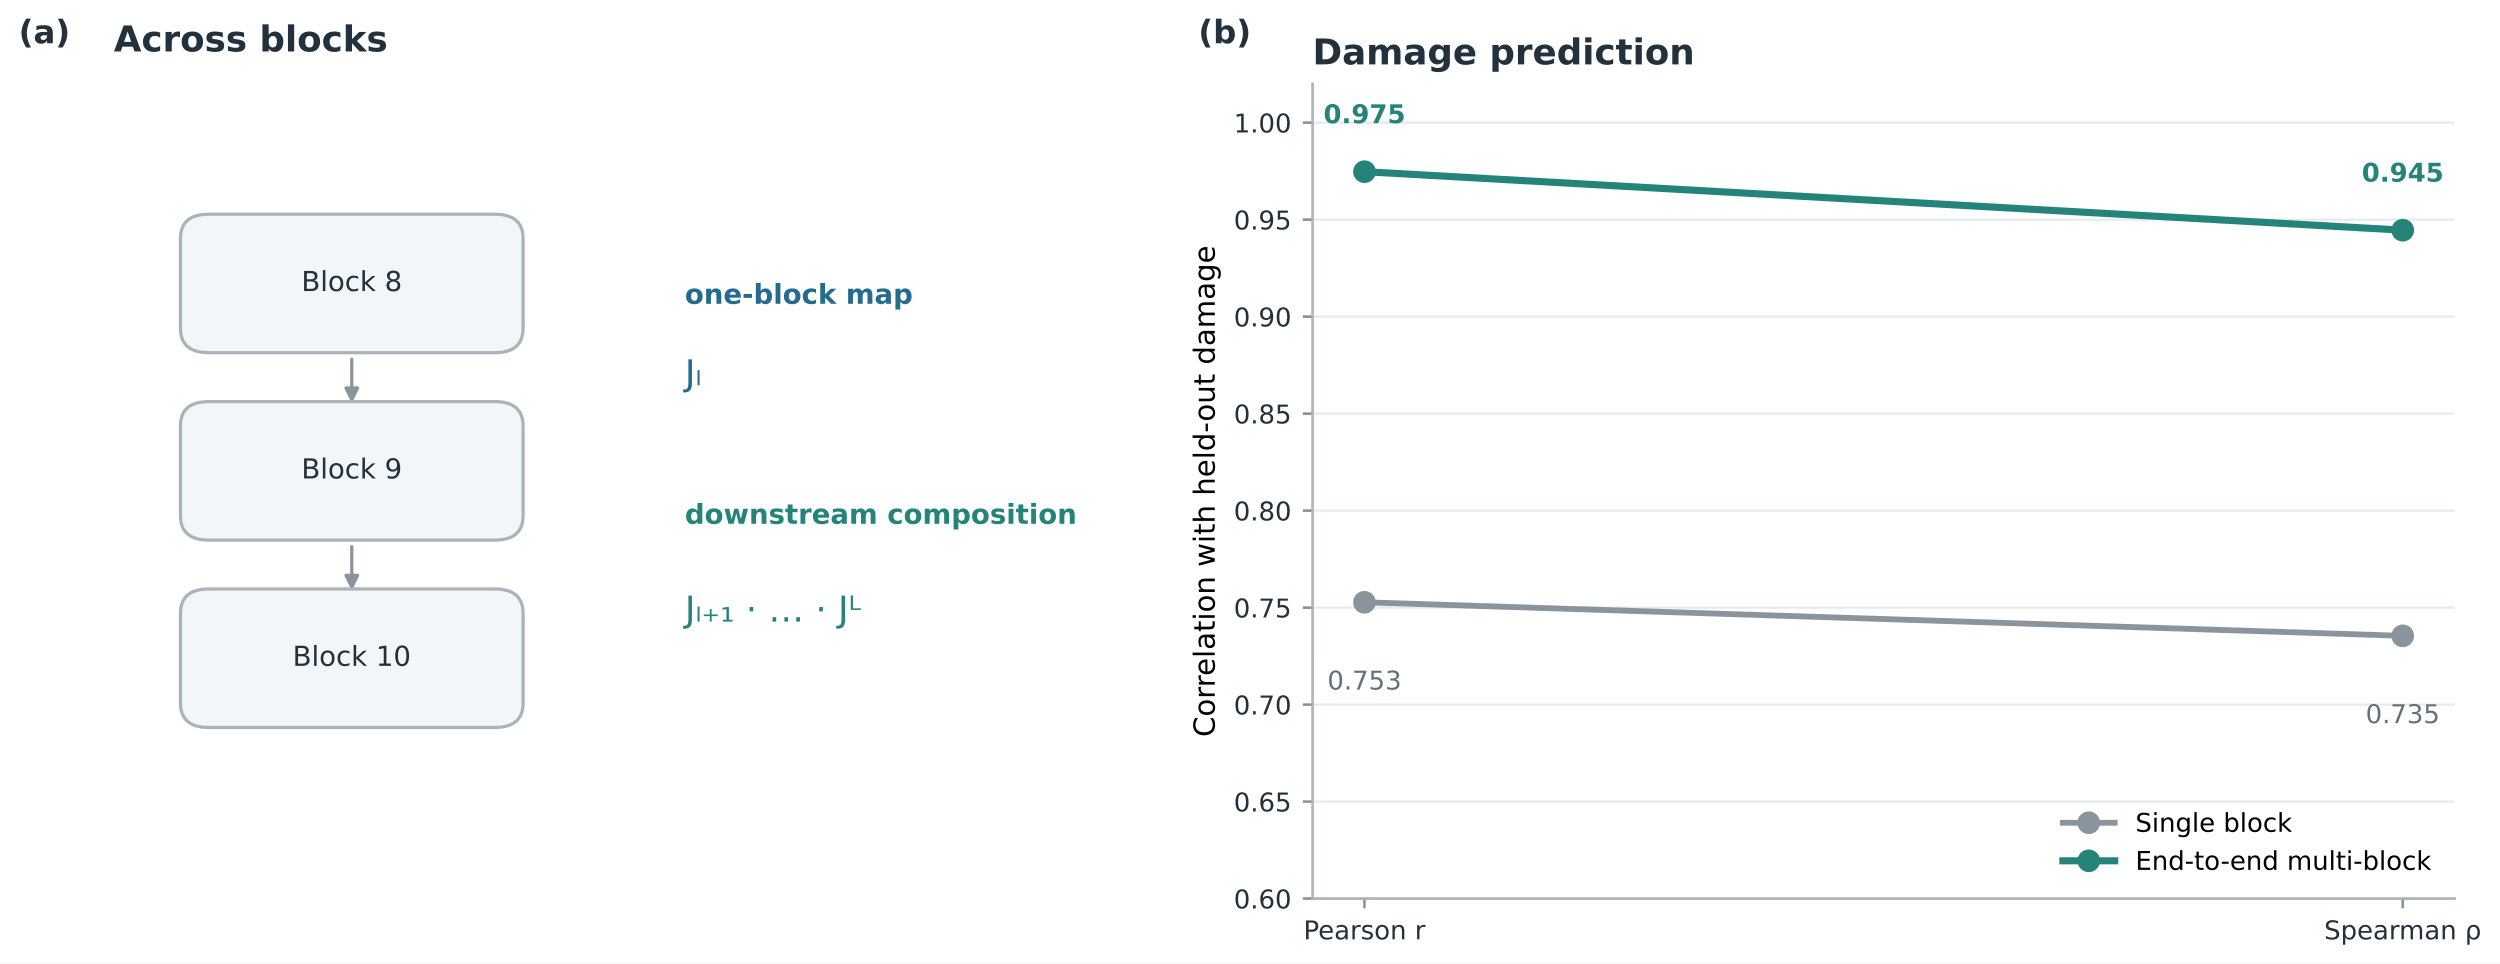
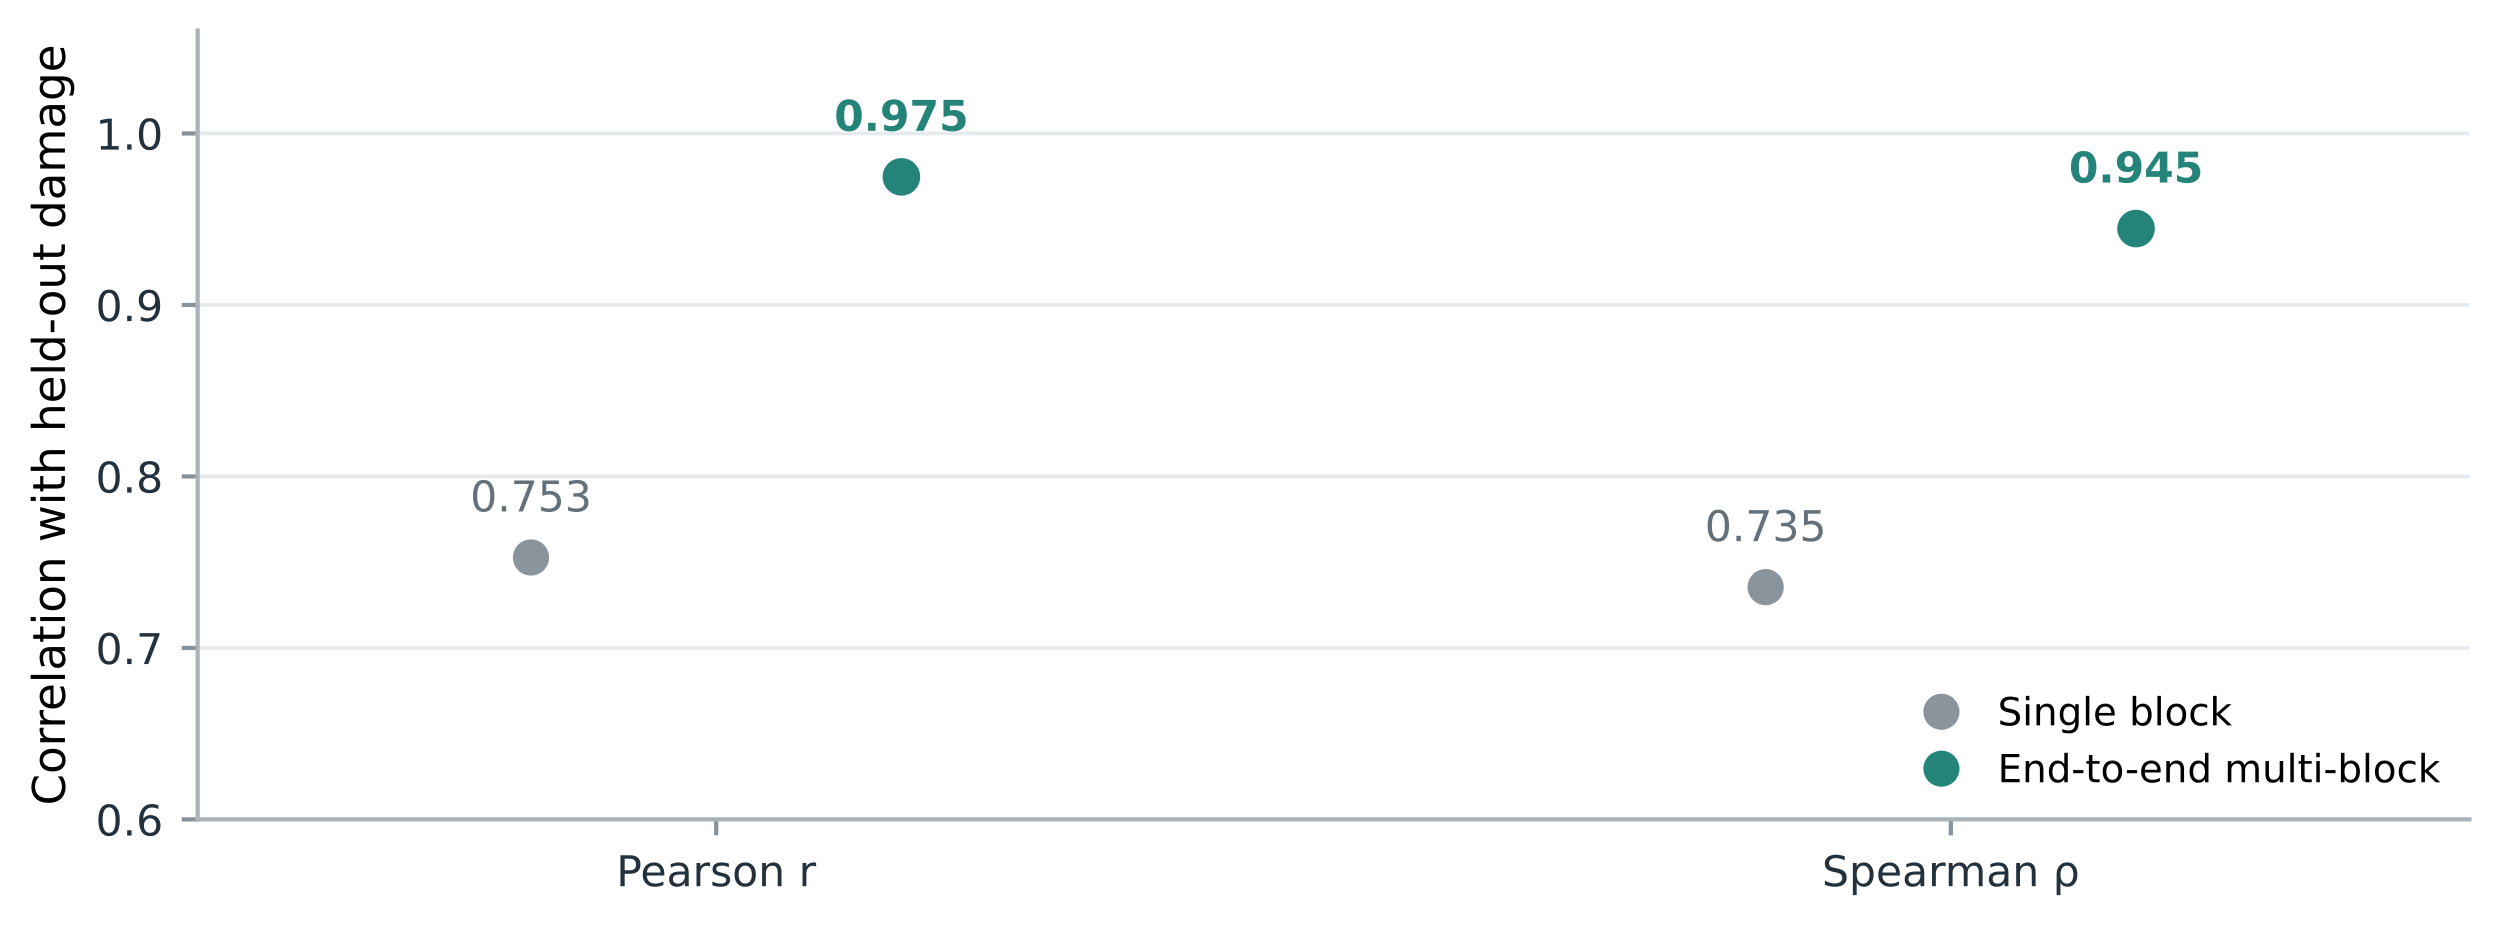
- <svg xmlns="http://www.w3.org/2000/svg" xmlns:xlink="http://www.w3.org/1999/xlink" width="771.627pt" height="297.353pt" viewBox="0 0 771.627 297.353" version="1.1">
+ <svg xmlns="http://www.w3.org/2000/svg" xmlns:xlink="http://www.w3.org/1999/xlink" width="470.649pt" height="174.262pt" viewBox="0 0 470.649 174.262" version="1.1">
  <defs>
    <style type="text/css">*{stroke-linejoin: round; stroke-linecap: butt}</style>
  </defs>
  <g id="figure_1">
    <g id="patch_1">
-       <path d="M 0 297.353 L 771.627 297.353 L 771.627 0 L 0 0 z " style="fill: #ffffff" />
+       <path d="M 0 174.262 L 470.649 174.262 L 470.649 0 L 0 0 z " style="fill: #ffffff" />
    </g>
    <g id="axes_1">
      <g id="patch_2">
-         <path d="M 64.512 108.864 L 152.641 108.864 Q 161.454 108.864 161.454 101.32 L 161.454 73.658 Q 161.454 66.114 152.641 66.114 L 64.512 66.114 Q 55.699 66.114 55.699 73.658 L 55.699 101.32 Q 55.699 108.864 64.512 108.864 z " clip-path="url(#pdeb6376e06)" style="fill: #f3f6f8; stroke: #aab3ba; stroke-linejoin: miter" />
-       </g>
-       <g id="patch_3">
-         <path d="M 108.577 110.862 Q 108.577 117.665 108.577 123.349 " clip-path="url(#pdeb6376e06)" style="fill: none; stroke: #8a949c; stroke-linecap: round" />
-         <path d="M 110.377 119.749 L 108.577 123.349 L 106.777 119.749 z " clip-path="url(#pdeb6376e06)" style="fill: #8a949c; stroke: #8a949c; stroke-linecap: round" />
-       </g>
-       <g id="patch_4">
-         <path d="M 64.512 166.703 L 152.641 166.703 Q 161.454 166.703 161.454 159.159 L 161.454 131.497 Q 161.454 123.952 152.641 123.952 L 64.512 123.952 Q 55.699 123.952 55.699 131.497 L 55.699 159.159 Q 55.699 166.703 64.512 166.703 z " clip-path="url(#pdeb6376e06)" style="fill: #f3f6f8; stroke: #aab3ba; stroke-linejoin: miter" />
-       </g>
-       <g id="patch_5">
-         <path d="M 108.577 168.701 Q 108.577 175.503 108.577 181.188 " clip-path="url(#pdeb6376e06)" style="fill: none; stroke: #8a949c; stroke-linecap: round" />
-         <path d="M 110.377 177.588 L 108.577 181.188 L 106.777 177.588 z " clip-path="url(#pdeb6376e06)" style="fill: #8a949c; stroke: #8a949c; stroke-linecap: round" />
-       </g>
-       <g id="patch_6">
-         <path d="M 64.512 224.542 L 152.641 224.542 Q 161.454 224.542 161.454 216.997 L 161.454 189.335 Q 161.454 181.791 152.641 181.791 L 64.512 181.791 Q 55.699 181.791 55.699 189.335 L 55.699 216.997 Q 55.699 224.542 64.512 224.542 z " clip-path="url(#pdeb6376e06)" style="fill: #f3f6f8; stroke: #aab3ba; stroke-linejoin: miter" />
-       </g>
-       <g id="text_1">
-         <text style="font-weight: 700; font-size: 10px; font-family: 'DejaVu Sans'; text-anchor: start; fill: #23313d" x="5.76" y="13.358" transform="rotate(-0 5.76 13.35844)">(a)</text>
-       </g>
-       <g id="text_2">
-         <text style="font-size: 8.5px; font-family: 'DejaVu Sans'; text-anchor: middle; fill: #23313d" x="108.577" y="89.834" transform="rotate(-0 108.5766 89.83423)">Block 8</text>
-       </g>
-       <g id="text_3">
-         <text style="font-size: 8.5px; font-family: 'DejaVu Sans'; text-anchor: middle; fill: #23313d" x="108.577" y="147.673" transform="rotate(-0 108.5766 147.673)">Block 9</text>
-       </g>
-       <g id="text_4">
-         <text style="font-size: 8.5px; font-family: 'DejaVu Sans'; text-anchor: middle; fill: #23313d" x="108.577" y="205.512" transform="rotate(-0 108.5766 205.5119)">Block 10</text>
-       </g>
-       <g id="text_5">
-         <text style="font-weight: 600; font-size: 8.5px; font-family: 'DejaVu Sans'; text-anchor: start; fill: #246b8e" x="211.393" y="93.776" transform="rotate(-0 211.3931 93.77559)">one-block map</text>
-       </g>
-       <g id="text_6">
-         <text style="font-size: 11px; font-family: 'DejaVu Sans'; text-anchor: start; fill: #246b8e" x="211.393" y="118.923" transform="rotate(-0 211.3931 118.9229)">Jₗ</text>
-       </g>
-       <g id="text_7">
-         <text style="font-weight: 600; font-size: 8.5px; font-family: 'DejaVu Sans'; text-anchor: start; fill: #25847a" x="211.393" y="161.673" transform="rotate(-0 211.3931 161.6733)">downstream composition</text>
-       </g>
-       <g id="text_8">
-         <text style="font-size: 11px; font-family: 'DejaVu Sans'; text-anchor: start; fill: #25847a" x="211.393" y="191.85" transform="rotate(-0 211.3931 191.8501)">Jₗ₊₁ · … · Jᴸ</text>
-       </g>
-       <g id="text_9">
-         <text style="font-weight: 600; font-size: 11px; font-family: 'DejaVu Sans'; text-anchor: start; fill: #23313d" x="35.136" y="15.878" transform="rotate(-0 35.13616 15.87785)">Across blocks</text>
-       </g>
-     </g>
-     <g id="axes_2">
-       <g id="patch_7">
-         <path d="M 405.118 277.351 L 757.632 277.351 L 757.632 25.878 L 405.118 25.878 z " style="fill: #ffffff" />
+         <path d="M 37.209 154.26 L 464.889 154.26 L 464.889 5.76 L 37.209 5.76 z " style="fill: #ffffff" />
      </g>
      <g id="matplotlib.axis_1">
        <g id="xtick_1">
          <g id="line2d_1">
            <defs>
-               <path id="m1e03ec695a" d="M 0 0 L 0 3 " style="stroke: #87929a; stroke-width: 0.8" />
+               <path id="ma64356cdb5" d="M 0 0 L 0 3 " style="stroke: #87929a; stroke-width: 0.8" />
            </defs>
            <g>
-               <use xlink:href="#m1e03ec695a" x="421.141" y="277.351" style="fill: #87929a; stroke: #87929a; stroke-width: 0.8" />
+               <use xlink:href="#ma64356cdb5" x="134.832" y="154.26" style="fill: #87929a; stroke: #87929a; stroke-width: 0.8" />
            </g>
          </g>
-           <g id="text_10">
-             <text style="font-size: 8px; font-family: 'DejaVu Sans'; text-anchor: middle; fill: #23313d" x="421.141" y="289.93" transform="rotate(-0 421.1412 289.9297)">Pearson r</text>
+           <g id="text_1">
+             <text style="font-size: 8px; font-family: 'DejaVu Sans'; text-anchor: middle; fill: #23313d" x="134.832" y="166.839" transform="rotate(-0 134.8315 166.8388)">Pearson r</text>
          </g>
        </g>
        <g id="xtick_2">
          <g id="line2d_2">
            <g>
-               <use xlink:href="#m1e03ec695a" x="741.608" y="277.351" style="fill: #87929a; stroke: #87929a; stroke-width: 0.8" />
+               <use xlink:href="#ma64356cdb5" x="367.266" y="154.26" style="fill: #87929a; stroke: #87929a; stroke-width: 0.8" />
            </g>
          </g>
-           <g id="text_11">
-             <text style="font-size: 8px; font-family: 'DejaVu Sans'; text-anchor: middle; fill: #23313d" x="741.608" y="289.93" transform="rotate(-0 741.6085 289.9297)">Spearman ρ</text>
+           <g id="text_2">
+             <text style="font-size: 8px; font-family: 'DejaVu Sans'; text-anchor: middle; fill: #23313d" x="367.266" y="166.839" transform="rotate(-0 367.2663 166.8388)">Spearman ρ</text>
          </g>
        </g>
      </g>
      <g id="matplotlib.axis_2">
        <g id="ytick_1">
          <g id="line2d_3">
-             <path d="M 405.118 277.351 L 757.632 277.351 " clip-path="url(#pe6ad4d03f5)" style="fill: none; stroke: #e5eaee; stroke-width: 0.7; stroke-linecap: square" />
+             <path d="M 37.209 154.26 L 464.889 154.26 " clip-path="url(#p38f2c233ab)" style="fill: none; stroke: #e5eaee; stroke-width: 0.7; stroke-linecap: square" />
          </g>
          <g id="line2d_4">
            <defs>
-               <path id="m52e6c03fbc" d="M 0 0 L -3 0 " style="stroke: #87929a; stroke-width: 0.8" />
+               <path id="mf824c79478" d="M 0 0 L -3 0 " style="stroke: #87929a; stroke-width: 0.8" />
            </defs>
            <g>
-               <use xlink:href="#m52e6c03fbc" x="405.118" y="277.351" style="fill: #87929a; stroke: #87929a; stroke-width: 0.8" />
+               <use xlink:href="#mf824c79478" x="37.209" y="154.26" style="fill: #87929a; stroke: #87929a; stroke-width: 0.8" />
            </g>
          </g>
-           <g id="text_12">
-             <text style="font-size: 8px; font-family: 'DejaVu Sans'; text-anchor: end; fill: #23313d" x="398.618" y="280.39" transform="rotate(-0 398.6179 280.3903)">0.60</text>
+           <g id="text_3">
+             <text style="font-size: 8px; font-family: 'DejaVu Sans'; text-anchor: end; fill: #23313d" x="30.709" y="157.299" transform="rotate(-0 30.70891 157.2994)">0.6</text>
          </g>
        </g>
        <g id="ytick_2">
          <g id="line2d_5">
-             <path d="M 405.118 247.414 L 757.632 247.414 " clip-path="url(#pe6ad4d03f5)" style="fill: none; stroke: #e5eaee; stroke-width: 0.7; stroke-linecap: square" />
+             <path d="M 37.209 121.977 L 464.889 121.977 " clip-path="url(#p38f2c233ab)" style="fill: none; stroke: #e5eaee; stroke-width: 0.7; stroke-linecap: square" />
          </g>
          <g id="line2d_6">
            <g>
-               <use xlink:href="#m52e6c03fbc" x="405.118" y="247.414" style="fill: #87929a; stroke: #87929a; stroke-width: 0.8" />
+               <use xlink:href="#mf824c79478" x="37.209" y="121.977" style="fill: #87929a; stroke: #87929a; stroke-width: 0.8" />
            </g>
          </g>
-           <g id="text_13">
-             <text style="font-size: 8px; font-family: 'DejaVu Sans'; text-anchor: end; fill: #23313d" x="398.618" y="250.453" transform="rotate(-0 398.6179 250.4531)">0.65</text>
+           <g id="text_4">
+             <text style="font-size: 8px; font-family: 'DejaVu Sans'; text-anchor: end; fill: #23313d" x="30.709" y="125.017" transform="rotate(-0 30.70891 125.0168)">0.7</text>
          </g>
        </g>
        <g id="ytick_3">
          <g id="line2d_7">
-             <path d="M 405.118 217.476 L 757.632 217.476 " clip-path="url(#pe6ad4d03f5)" style="fill: none; stroke: #e5eaee; stroke-width: 0.7; stroke-linecap: square" />
+             <path d="M 37.209 89.695 L 464.889 89.695 " clip-path="url(#p38f2c233ab)" style="fill: none; stroke: #e5eaee; stroke-width: 0.7; stroke-linecap: square" />
          </g>
          <g id="line2d_8">
            <g>
-               <use xlink:href="#m52e6c03fbc" x="405.118" y="217.476" style="fill: #87929a; stroke: #87929a; stroke-width: 0.8" />
+               <use xlink:href="#mf824c79478" x="37.209" y="89.695" style="fill: #87929a; stroke: #87929a; stroke-width: 0.8" />
            </g>
          </g>
-           <g id="text_14">
-             <text style="font-size: 8px; font-family: 'DejaVu Sans'; text-anchor: end; fill: #23313d" x="398.618" y="220.516" transform="rotate(-0 398.6179 220.5158)">0.70</text>
+           <g id="text_5">
+             <text style="font-size: 8px; font-family: 'DejaVu Sans'; text-anchor: end; fill: #23313d" x="30.709" y="92.734" transform="rotate(-0 30.70891 92.73416)">0.8</text>
          </g>
        </g>
        <g id="ytick_4">
          <g id="line2d_9">
-             <path d="M 405.118 187.539 L 757.632 187.539 " clip-path="url(#pe6ad4d03f5)" style="fill: none; stroke: #e5eaee; stroke-width: 0.7; stroke-linecap: square" />
+             <path d="M 37.209 57.412 L 464.889 57.412 " clip-path="url(#p38f2c233ab)" style="fill: none; stroke: #e5eaee; stroke-width: 0.7; stroke-linecap: square" />
          </g>
          <g id="line2d_10">
            <g>
-               <use xlink:href="#m52e6c03fbc" x="405.118" y="187.539" style="fill: #87929a; stroke: #87929a; stroke-width: 0.8" />
+               <use xlink:href="#mf824c79478" x="37.209" y="57.412" style="fill: #87929a; stroke: #87929a; stroke-width: 0.8" />
            </g>
          </g>
-           <g id="text_15">
-             <text style="font-size: 8px; font-family: 'DejaVu Sans'; text-anchor: end; fill: #23313d" x="398.618" y="190.579" transform="rotate(-0 398.6179 190.5785)">0.75</text>
+           <g id="text_6">
+             <text style="font-size: 8px; font-family: 'DejaVu Sans'; text-anchor: end; fill: #23313d" x="30.709" y="60.452" transform="rotate(-0 30.70891 60.45155)">0.9</text>
          </g>
        </g>
        <g id="ytick_5">
          <g id="line2d_11">
-             <path d="M 405.118 157.602 L 757.632 157.602 " clip-path="url(#pe6ad4d03f5)" style="fill: none; stroke: #e5eaee; stroke-width: 0.7; stroke-linecap: square" />
+             <path d="M 37.209 25.13 L 464.889 25.13 " clip-path="url(#p38f2c233ab)" style="fill: none; stroke: #e5eaee; stroke-width: 0.7; stroke-linecap: square" />
          </g>
          <g id="line2d_12">
            <g>
-               <use xlink:href="#m52e6c03fbc" x="405.118" y="157.602" style="fill: #87929a; stroke: #87929a; stroke-width: 0.8" />
+               <use xlink:href="#mf824c79478" x="37.209" y="25.13" style="fill: #87929a; stroke: #87929a; stroke-width: 0.8" />
            </g>
          </g>
-           <g id="text_16">
-             <text style="font-size: 8px; font-family: 'DejaVu Sans'; text-anchor: end; fill: #23313d" x="398.618" y="160.641" transform="rotate(-0 398.6179 160.6412)">0.80</text>
+           <g id="text_7">
+             <text style="font-size: 8px; font-family: 'DejaVu Sans'; text-anchor: end; fill: #23313d" x="30.709" y="28.169" transform="rotate(-0 30.70891 28.16894)">1.0</text>
          </g>
        </g>
-         <g id="ytick_6">
-           <g id="line2d_13">
-             <path d="M 405.118 127.665 L 757.632 127.665 " clip-path="url(#pe6ad4d03f5)" style="fill: none; stroke: #e5eaee; stroke-width: 0.7; stroke-linecap: square" />
-           </g>
-           <g id="line2d_14">
-             <g>
-               <use xlink:href="#m52e6c03fbc" x="405.118" y="127.665" style="fill: #87929a; stroke: #87929a; stroke-width: 0.8" />
-             </g>
-           </g>
-           <g id="text_17">
-             <text style="font-size: 8px; font-family: 'DejaVu Sans'; text-anchor: end; fill: #23313d" x="398.618" y="130.704" transform="rotate(-0 398.6179 130.704)">0.85</text>
+         <g id="text_8">
+           <text style="font-size: 8.5px; font-family: 'DejaVu Sans'; text-anchor: middle" x="12.219" y="80.01" transform="rotate(-90 12.21867 80.01)">Correlation with held-out damage</text>
+         </g>
+       </g>
+       <g id="patch_3">
+         <path d="M 37.209 154.26 L 37.209 5.76 " style="fill: none; stroke: #aab3ba; stroke-width: 0.8; stroke-linejoin: miter; stroke-linecap: square" />
+       </g>
+       <g id="patch_4">
+         <path d="M 37.209 154.26 L 464.889 154.26 " style="fill: none; stroke: #aab3ba; stroke-width: 0.8; stroke-linejoin: miter; stroke-linecap: square" />
+       </g>
+       <g id="text_9">
+         <text style="font-size: 8px; font-family: 'DejaVu Sans'; text-anchor: middle; fill: #64717b" x="99.966" y="96.286" transform="rotate(-0 99.9663 96.28616)">0.753</text>
+       </g>
+       <g id="text_10">
+         <text style="font-size: 8px; font-family: 'DejaVu Sans'; text-anchor: middle; fill: #64717b" x="332.401" y="101.871" transform="rotate(-0 332.4011 101.8709)">0.735</text>
+       </g>
+       <g id="text_11">
+         <text style="font-weight: 600; font-size: 8px; font-family: 'DejaVu Sans'; text-anchor: middle; fill: #25847a" x="169.697" y="24.628" transform="rotate(-0 169.6967 24.62777)">0.975</text>
+       </g>
+       <g id="text_12">
+         <text style="font-weight: 600; font-size: 8px; font-family: 'DejaVu Sans'; text-anchor: middle; fill: #25847a" x="402.132" y="34.365" transform="rotate(-0 402.1315 34.36508)">0.945</text>
+       </g>
+       <g id="PathCollection_1">
+         <defs>
+           <path id="mabfe0946c2" d="M 0 3.808 C 1.01 3.808 1.979 3.407 2.693 2.693 C 3.407 1.979 3.808 1.01 3.808 0 C 3.808 -1.01 3.407 -1.979 2.693 -2.693 C 1.979 -3.407 1.01 -3.808 0 -3.808 C -1.01 -3.808 -1.979 -3.407 -2.693 -2.693 C -3.407 -1.979 -3.808 -1.01 -3.808 0 C -3.808 1.01 -3.407 1.979 -2.693 2.693 C -1.979 3.407 -1.01 3.808 0 3.808 z " style="stroke: #ffffff; stroke-width: 0.8" />
+         </defs>
+         <g clip-path="url(#p38f2c233ab)">
+           <use xlink:href="#mabfe0946c2" x="99.966" y="104.95" style="fill: #8a949c; stroke: #ffffff; stroke-width: 0.8" />
+         </g>
+       </g>
+       <g id="PathCollection_2">
+         <g clip-path="url(#p38f2c233ab)">
+           <use xlink:href="#mabfe0946c2" x="332.401" y="110.535" style="fill: #8a949c; stroke: #ffffff; stroke-width: 0.8" />
+         </g>
+       </g>
+       <g id="PathCollection_3">
+         <defs>
+           <path id="mc13f65dda0" d="M 0 3.937 C 1.044 3.937 2.046 3.522 2.784 2.784 C 3.522 2.046 3.937 1.044 3.937 0 C 3.937 -1.044 3.522 -2.046 2.784 -2.784 C 2.046 -3.522 1.044 -3.937 0 -3.937 C -1.044 -3.937 -2.046 -3.522 -2.784 -2.784 C -3.522 -2.046 -3.937 -1.044 -3.937 0 C -3.937 1.044 -3.522 2.046 -2.784 2.784 C -2.046 3.522 -1.044 3.937 0 3.937 z " style="stroke: #ffffff; stroke-width: 0.8" />
+         </defs>
+         <g clip-path="url(#p38f2c233ab)">
+           <use xlink:href="#mc13f65dda0" x="169.697" y="33.292" style="fill: #25847a; stroke: #ffffff; stroke-width: 0.8" />
+         </g>
+       </g>
+       <g id="PathCollection_4">
+         <g clip-path="url(#p38f2c233ab)">
+           <use xlink:href="#mc13f65dda0" x="402.132" y="43.029" style="fill: #25847a; stroke: #ffffff; stroke-width: 0.8" />
+         </g>
+       </g>
+       <g id="legend_1">
+         <g id="line2d_13">
+           <defs>
+             <path id="mec8853af65" d="M 0 2.9 C 0.769 2.9 1.507 2.594 2.051 2.051 C 2.594 1.507 2.9 0.769 2.9 0 C 2.9 -0.769 2.594 -1.507 2.051 -2.051 C 1.507 -2.594 0.769 -2.9 0 -2.9 C -0.769 -2.9 -1.507 -2.594 -2.051 -2.051 C -2.594 -1.507 -2.9 -0.769 -2.9 0 C -2.9 0.769 -2.594 1.507 -2.051 2.051 C -1.507 2.594 -0.769 2.9 0 2.9 z " style="stroke: #8a949c" />
+           </defs>
+           <g>
+             <use xlink:href="#mec8853af65" x="365.491" y="133.997" style="fill: #8a949c; stroke: #8a949c" />
          </g>
        </g>
-         <g id="ytick_7">
-           <g id="line2d_15">
-             <path d="M 405.118 97.727 L 757.632 97.727 " clip-path="url(#pe6ad4d03f5)" style="fill: none; stroke: #e5eaee; stroke-width: 0.7; stroke-linecap: square" />
-           </g>
-           <g id="line2d_16">
-             <g>
-               <use xlink:href="#m52e6c03fbc" x="405.118" y="97.727" style="fill: #87929a; stroke: #87929a; stroke-width: 0.8" />
-             </g>
-           </g>
-           <g id="text_18">
-             <text style="font-size: 8px; font-family: 'DejaVu Sans'; text-anchor: end; fill: #23313d" x="398.618" y="100.767" transform="rotate(-0 398.6179 100.7667)">0.90</text>
+         <g id="text_13">
+           <text style="font-size: 7.3px; font-family: 'DejaVu Sans'; text-anchor: start" x="376.076" y="136.552" transform="rotate(-0 376.0764 136.5518)">Single block</text>
+         </g>
+         <g id="line2d_14">
+           <defs>
+             <path id="m58429ccfcf" d="M 0 2.9 C 0.769 2.9 1.507 2.594 2.051 2.051 C 2.594 1.507 2.9 0.769 2.9 0 C 2.9 -0.769 2.594 -1.507 2.051 -2.051 C 1.507 -2.594 0.769 -2.9 0 -2.9 C -0.769 -2.9 -1.507 -2.594 -2.051 -2.051 C -2.594 -1.507 -2.9 -0.769 -2.9 0 C -2.9 0.769 -2.594 1.507 -2.051 2.051 C -1.507 2.594 -0.769 2.9 0 2.9 z " style="stroke: #25847a" />
+           </defs>
+           <g>
+             <use xlink:href="#m58429ccfcf" x="365.491" y="144.712" style="fill: #25847a; stroke: #25847a" />
          </g>
        </g>
-         <g id="ytick_8">
-           <g id="line2d_17">
-             <path d="M 405.118 67.79 L 757.632 67.79 " clip-path="url(#pe6ad4d03f5)" style="fill: none; stroke: #e5eaee; stroke-width: 0.7; stroke-linecap: square" />
-           </g>
-           <g id="line2d_18">
-             <g>
-               <use xlink:href="#m52e6c03fbc" x="405.118" y="67.79" style="fill: #87929a; stroke: #87929a; stroke-width: 0.8" />
-             </g>
-           </g>
-           <g id="text_19">
-             <text style="font-size: 8px; font-family: 'DejaVu Sans'; text-anchor: end; fill: #23313d" x="398.618" y="70.829" transform="rotate(-0 398.6179 70.82941)">0.95</text>
-           </g>
-         </g>
-         <g id="ytick_9">
-           <g id="line2d_19">
-             <path d="M 405.118 37.853 L 757.632 37.853 " clip-path="url(#pe6ad4d03f5)" style="fill: none; stroke: #e5eaee; stroke-width: 0.7; stroke-linecap: square" />
-           </g>
-           <g id="line2d_20">
-             <g>
-               <use xlink:href="#m52e6c03fbc" x="405.118" y="37.853" style="fill: #87929a; stroke: #87929a; stroke-width: 0.8" />
-             </g>
-           </g>
-           <g id="text_20">
-             <text style="font-size: 8px; font-family: 'DejaVu Sans'; text-anchor: end; fill: #23313d" x="398.618" y="40.892" transform="rotate(-0 398.6179 40.89214)">1.00</text>
-           </g>
-         </g>
-         <g id="text_21">
-           <text style="font-size: 9px; font-family: 'DejaVu Sans'; text-anchor: middle" x="374.934" y="151.614" transform="rotate(-90 374.9337 151.6144)">Correlation with held-out damage</text>
-         </g>
-       </g>
-       <g id="line2d_21">
-         <path d="M 421.141 185.896 L 741.608 196.254 " clip-path="url(#pe6ad4d03f5)" style="fill: none; stroke: #8a949c; stroke-width: 1.8; stroke-linecap: square" />
-         <defs>
-           <path id="m318f2e4fae" d="M 0 3 C 0.796 3 1.559 2.684 2.121 2.121 C 2.684 1.559 3 0.796 3 0 C 3 -0.796 2.684 -1.559 2.121 -2.121 C 1.559 -2.684 0.796 -3 0 -3 C -0.796 -3 -1.559 -2.684 -2.121 -2.121 C -2.684 -1.559 -3 -0.796 -3 0 C -3 0.796 -2.684 1.559 -2.121 2.121 C -1.559 2.684 -0.796 3 0 3 z " style="stroke: #8a949c" />
-         </defs>
-         <g clip-path="url(#pe6ad4d03f5)">
-           <use xlink:href="#m318f2e4fae" x="421.141" y="185.896" style="fill: #8a949c; stroke: #8a949c" />
-           <use xlink:href="#m318f2e4fae" x="741.608" y="196.254" style="fill: #8a949c; stroke: #8a949c" />
-         </g>
-       </g>
-       <g id="line2d_22">
-         <path d="M 421.141 52.991 L 741.608 71.051 " clip-path="url(#pe6ad4d03f5)" style="fill: none; stroke: #25847a; stroke-width: 2.2; stroke-linecap: square" />
-         <defs>
-           <path id="md5f4636de4" d="M 0 3 C 0.796 3 1.559 2.684 2.121 2.121 C 2.684 1.559 3 0.796 3 0 C 3 -0.796 2.684 -1.559 2.121 -2.121 C 1.559 -2.684 0.796 -3 0 -3 C -0.796 -3 -1.559 -2.684 -2.121 -2.121 C -2.684 -1.559 -3 -0.796 -3 0 C -3 0.796 -2.684 1.559 -2.121 2.121 C -1.559 2.684 -0.796 3 0 3 z " style="stroke: #25847a" />
-         </defs>
-         <g clip-path="url(#pe6ad4d03f5)">
-           <use xlink:href="#md5f4636de4" x="421.141" y="52.991" style="fill: #25847a; stroke: #25847a" />
-           <use xlink:href="#md5f4636de4" x="741.608" y="71.051" style="fill: #25847a; stroke: #25847a" />
-         </g>
-       </g>
-       <g id="patch_8">
-         <path d="M 405.118 277.351 L 405.118 25.878 " style="fill: none; stroke: #aab3ba; stroke-width: 0.8; stroke-linejoin: miter; stroke-linecap: square" />
-       </g>
-       <g id="patch_9">
-         <path d="M 405.118 277.351 L 757.632 277.351 " style="fill: none; stroke: #aab3ba; stroke-width: 0.8; stroke-linejoin: miter; stroke-linecap: square" />
-       </g>
-       <g id="text_22">
-         <text style="font-size: 8px; font-family: 'DejaVu Sans'; text-anchor: middle; fill: #64717b" x="421.141" y="212.839" transform="rotate(-0 421.1412 212.8391)">0.753</text>
-       </g>
-       <g id="text_23">
-         <text style="font-size: 8px; font-family: 'DejaVu Sans'; text-anchor: middle; fill: #64717b" x="741.608" y="223.197" transform="rotate(-0 741.6085 223.1971)">0.735</text>
-       </g>
-       <g id="text_24">
-         <text style="font-weight: 600; font-size: 8px; font-family: 'DejaVu Sans'; text-anchor: middle; fill: #25847a" x="421.141" y="38.022" transform="rotate(-0 421.1412 38.0221)">0.975</text>
-       </g>
-       <g id="text_25">
-         <text style="font-weight: 600; font-size: 8px; font-family: 'DejaVu Sans'; text-anchor: middle; fill: #25847a" x="741.608" y="56.082" transform="rotate(-0 741.6085 56.08189)">0.945</text>
-       </g>
-       <g id="text_26">
-         <text style="font-weight: 700; font-size: 10px; font-family: 'DejaVu Sans'; text-anchor: start; fill: #23313d" x="369.866" y="13.358" transform="rotate(-0 369.8665 13.35844)">(b)</text>
-       </g>
-       <g id="text_27">
-         <text style="font-weight: 600; font-size: 11px; font-family: 'DejaVu Sans'; text-anchor: start; fill: #23313d" x="405.118" y="19.878" transform="rotate(-0 405.1179 19.87785)">Damage prediction</text>
-       </g>
-       <g id="legend_1">
-         <g id="line2d_23">
-           <path d="M 636.703 253.945 L 644.703 253.945 L 652.703 253.945 " style="fill: none; stroke: #8a949c; stroke-width: 1.8; stroke-linecap: square" />
-           <g>
-             <use xlink:href="#m318f2e4fae" x="644.703" y="253.945" style="fill: #8a949c; stroke: #8a949c" />
-           </g>
-         </g>
-         <g id="text_28">
-           <text style="font-size: 8px; font-family: 'DejaVu Sans'; text-anchor: start" x="659.103" y="256.745" transform="rotate(-0 659.1031 256.7447)">Single block</text>
-         </g>
-         <g id="line2d_24">
-           <path d="M 636.703 265.687 L 644.703 265.687 L 652.703 265.687 " style="fill: none; stroke: #25847a; stroke-width: 2.2; stroke-linecap: square" />
-           <g>
-             <use xlink:href="#md5f4636de4" x="644.703" y="265.687" style="fill: #25847a; stroke: #25847a" />
-           </g>
-         </g>
-         <g id="text_29">
-           <text style="font-size: 8px; font-family: 'DejaVu Sans'; text-anchor: start" x="659.103" y="268.487" transform="rotate(-0 659.1031 268.4872)">End-to-end multi-block</text>
+         <g id="text_14">
+           <text style="font-size: 7.3px; font-family: 'DejaVu Sans'; text-anchor: start" x="376.076" y="147.267" transform="rotate(-0 376.0764 147.2668)">End-to-end multi-block</text>
        </g>
      </g>
    </g>
  </g>
  <defs>
-     <clipPath id="pdeb6376e06">
-       <rect x="35.136" y="25.878" width="293.762" height="251.473" />
-     </clipPath>
-     <clipPath id="pe6ad4d03f5">
-       <rect x="405.118" y="25.878" width="352.514" height="251.473" />
+     <clipPath id="p38f2c233ab">
+       <rect x="37.209" y="5.76" width="427.68" height="148.5" />
    </clipPath>
  </defs>
</svg>
